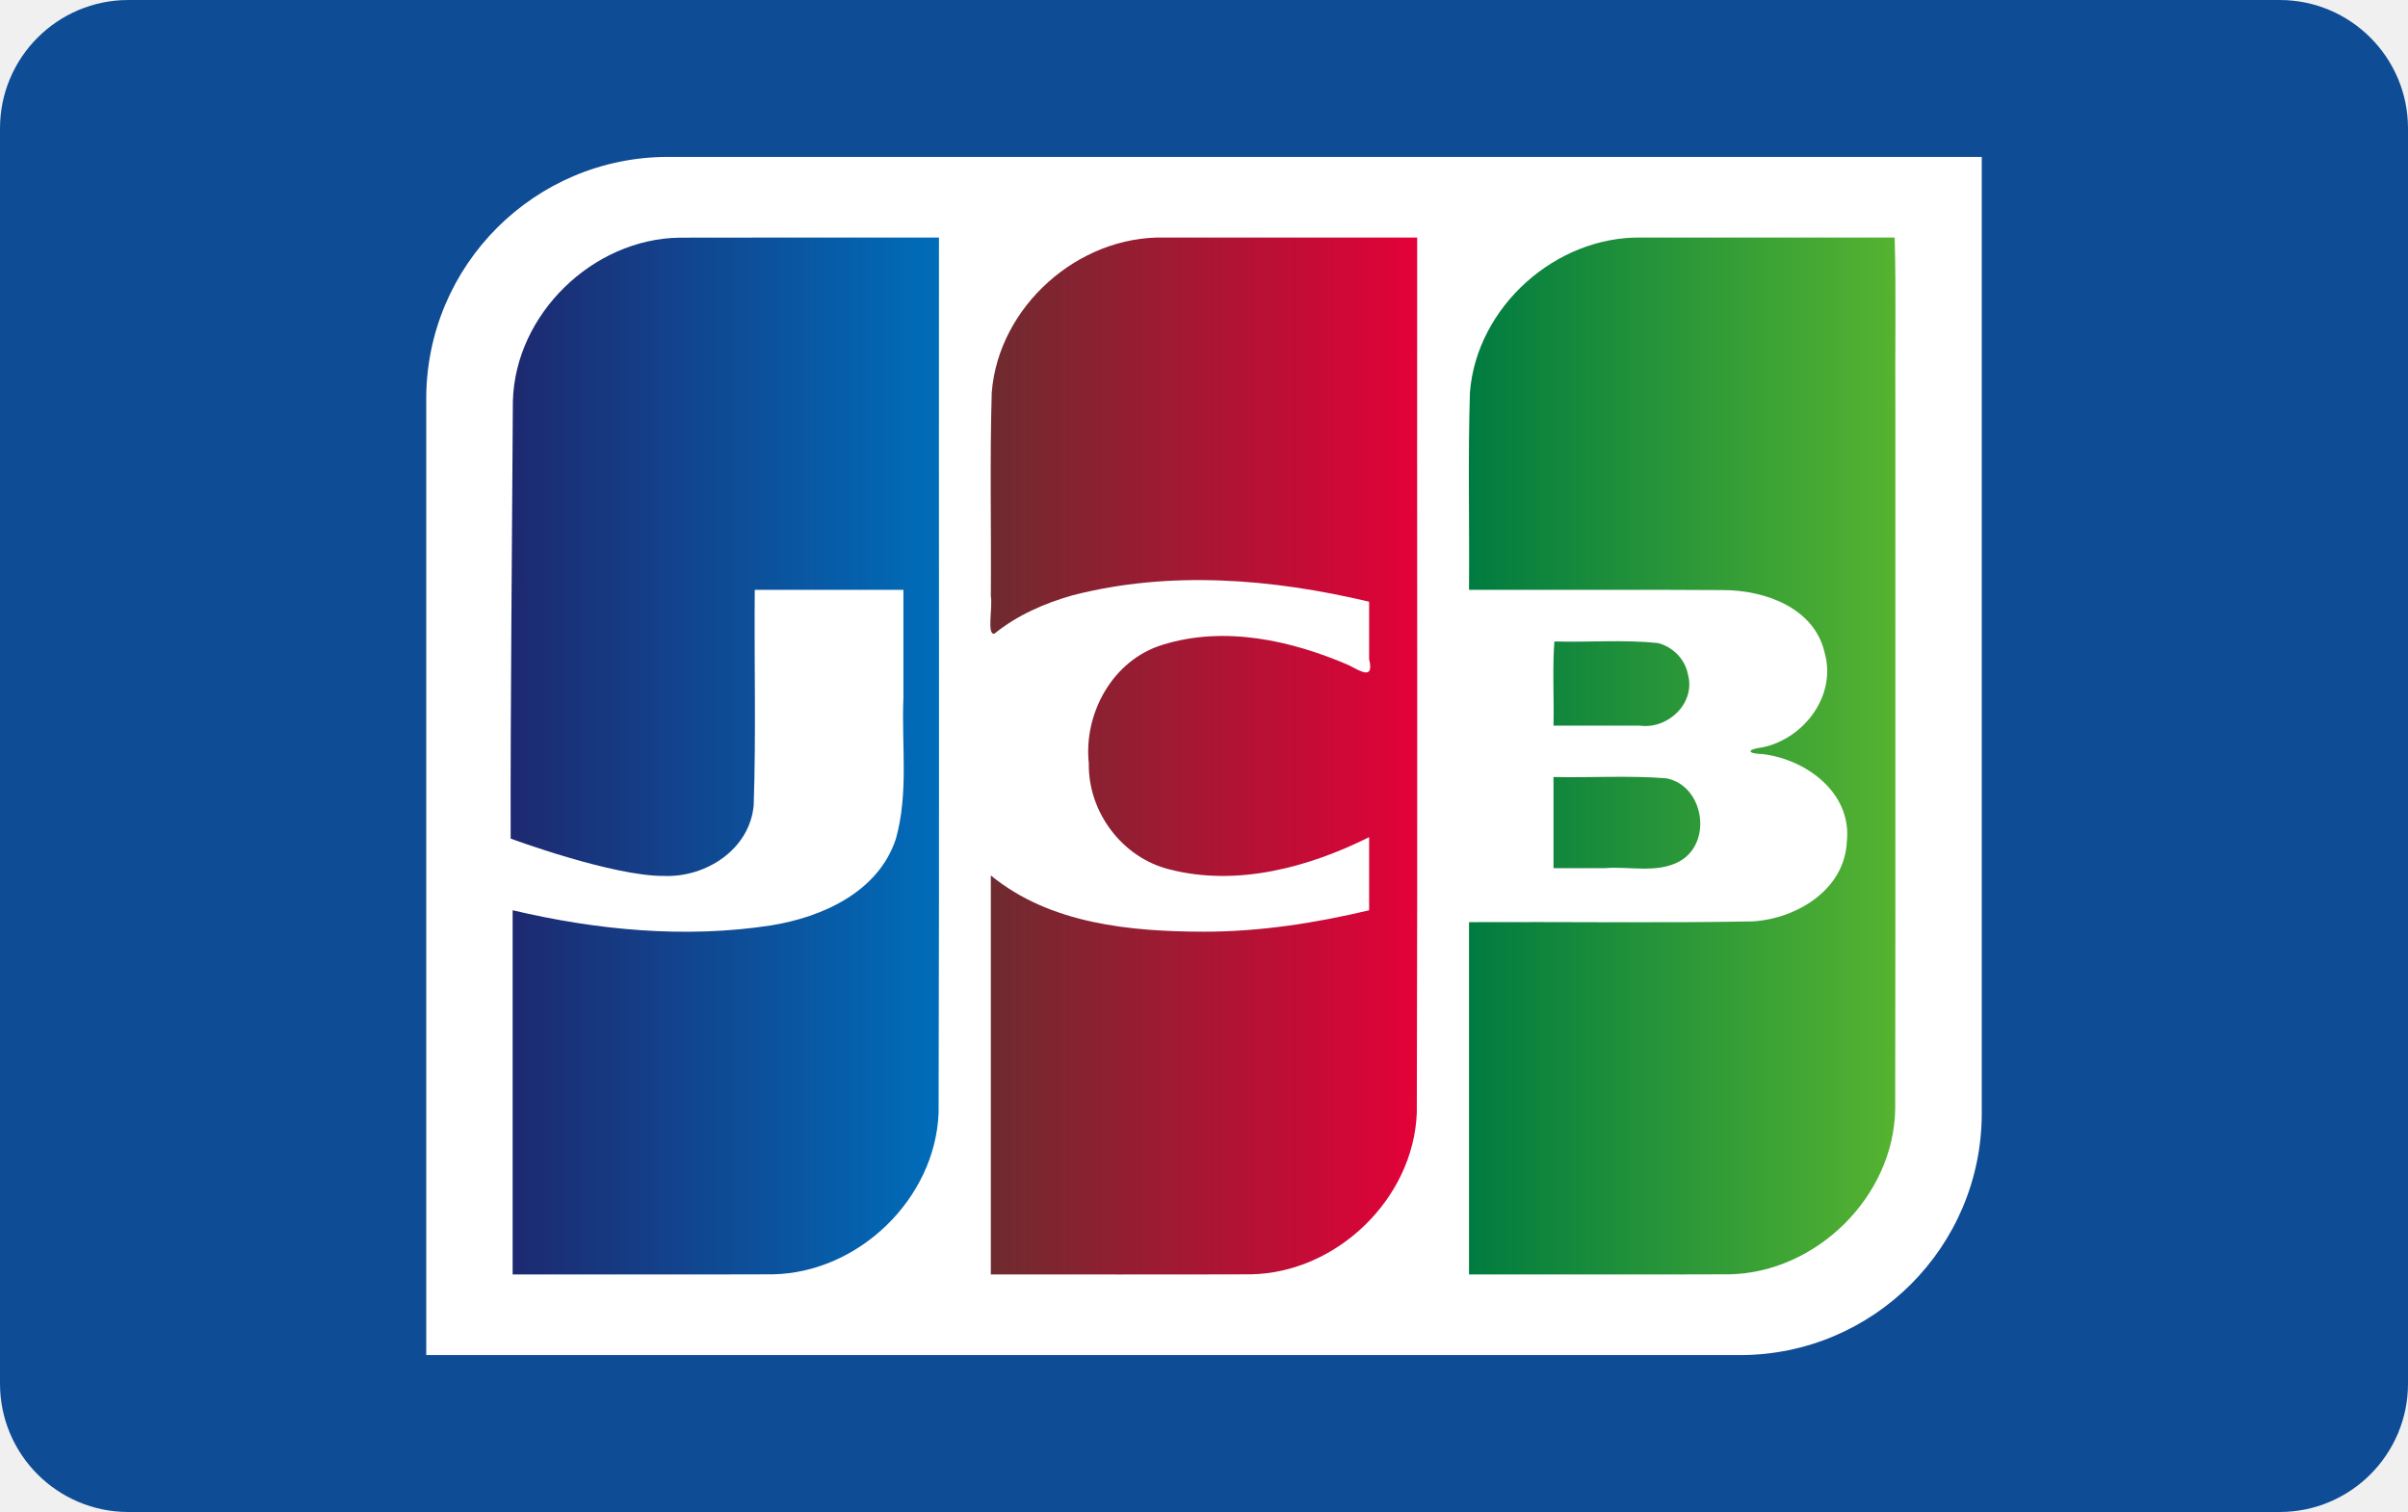
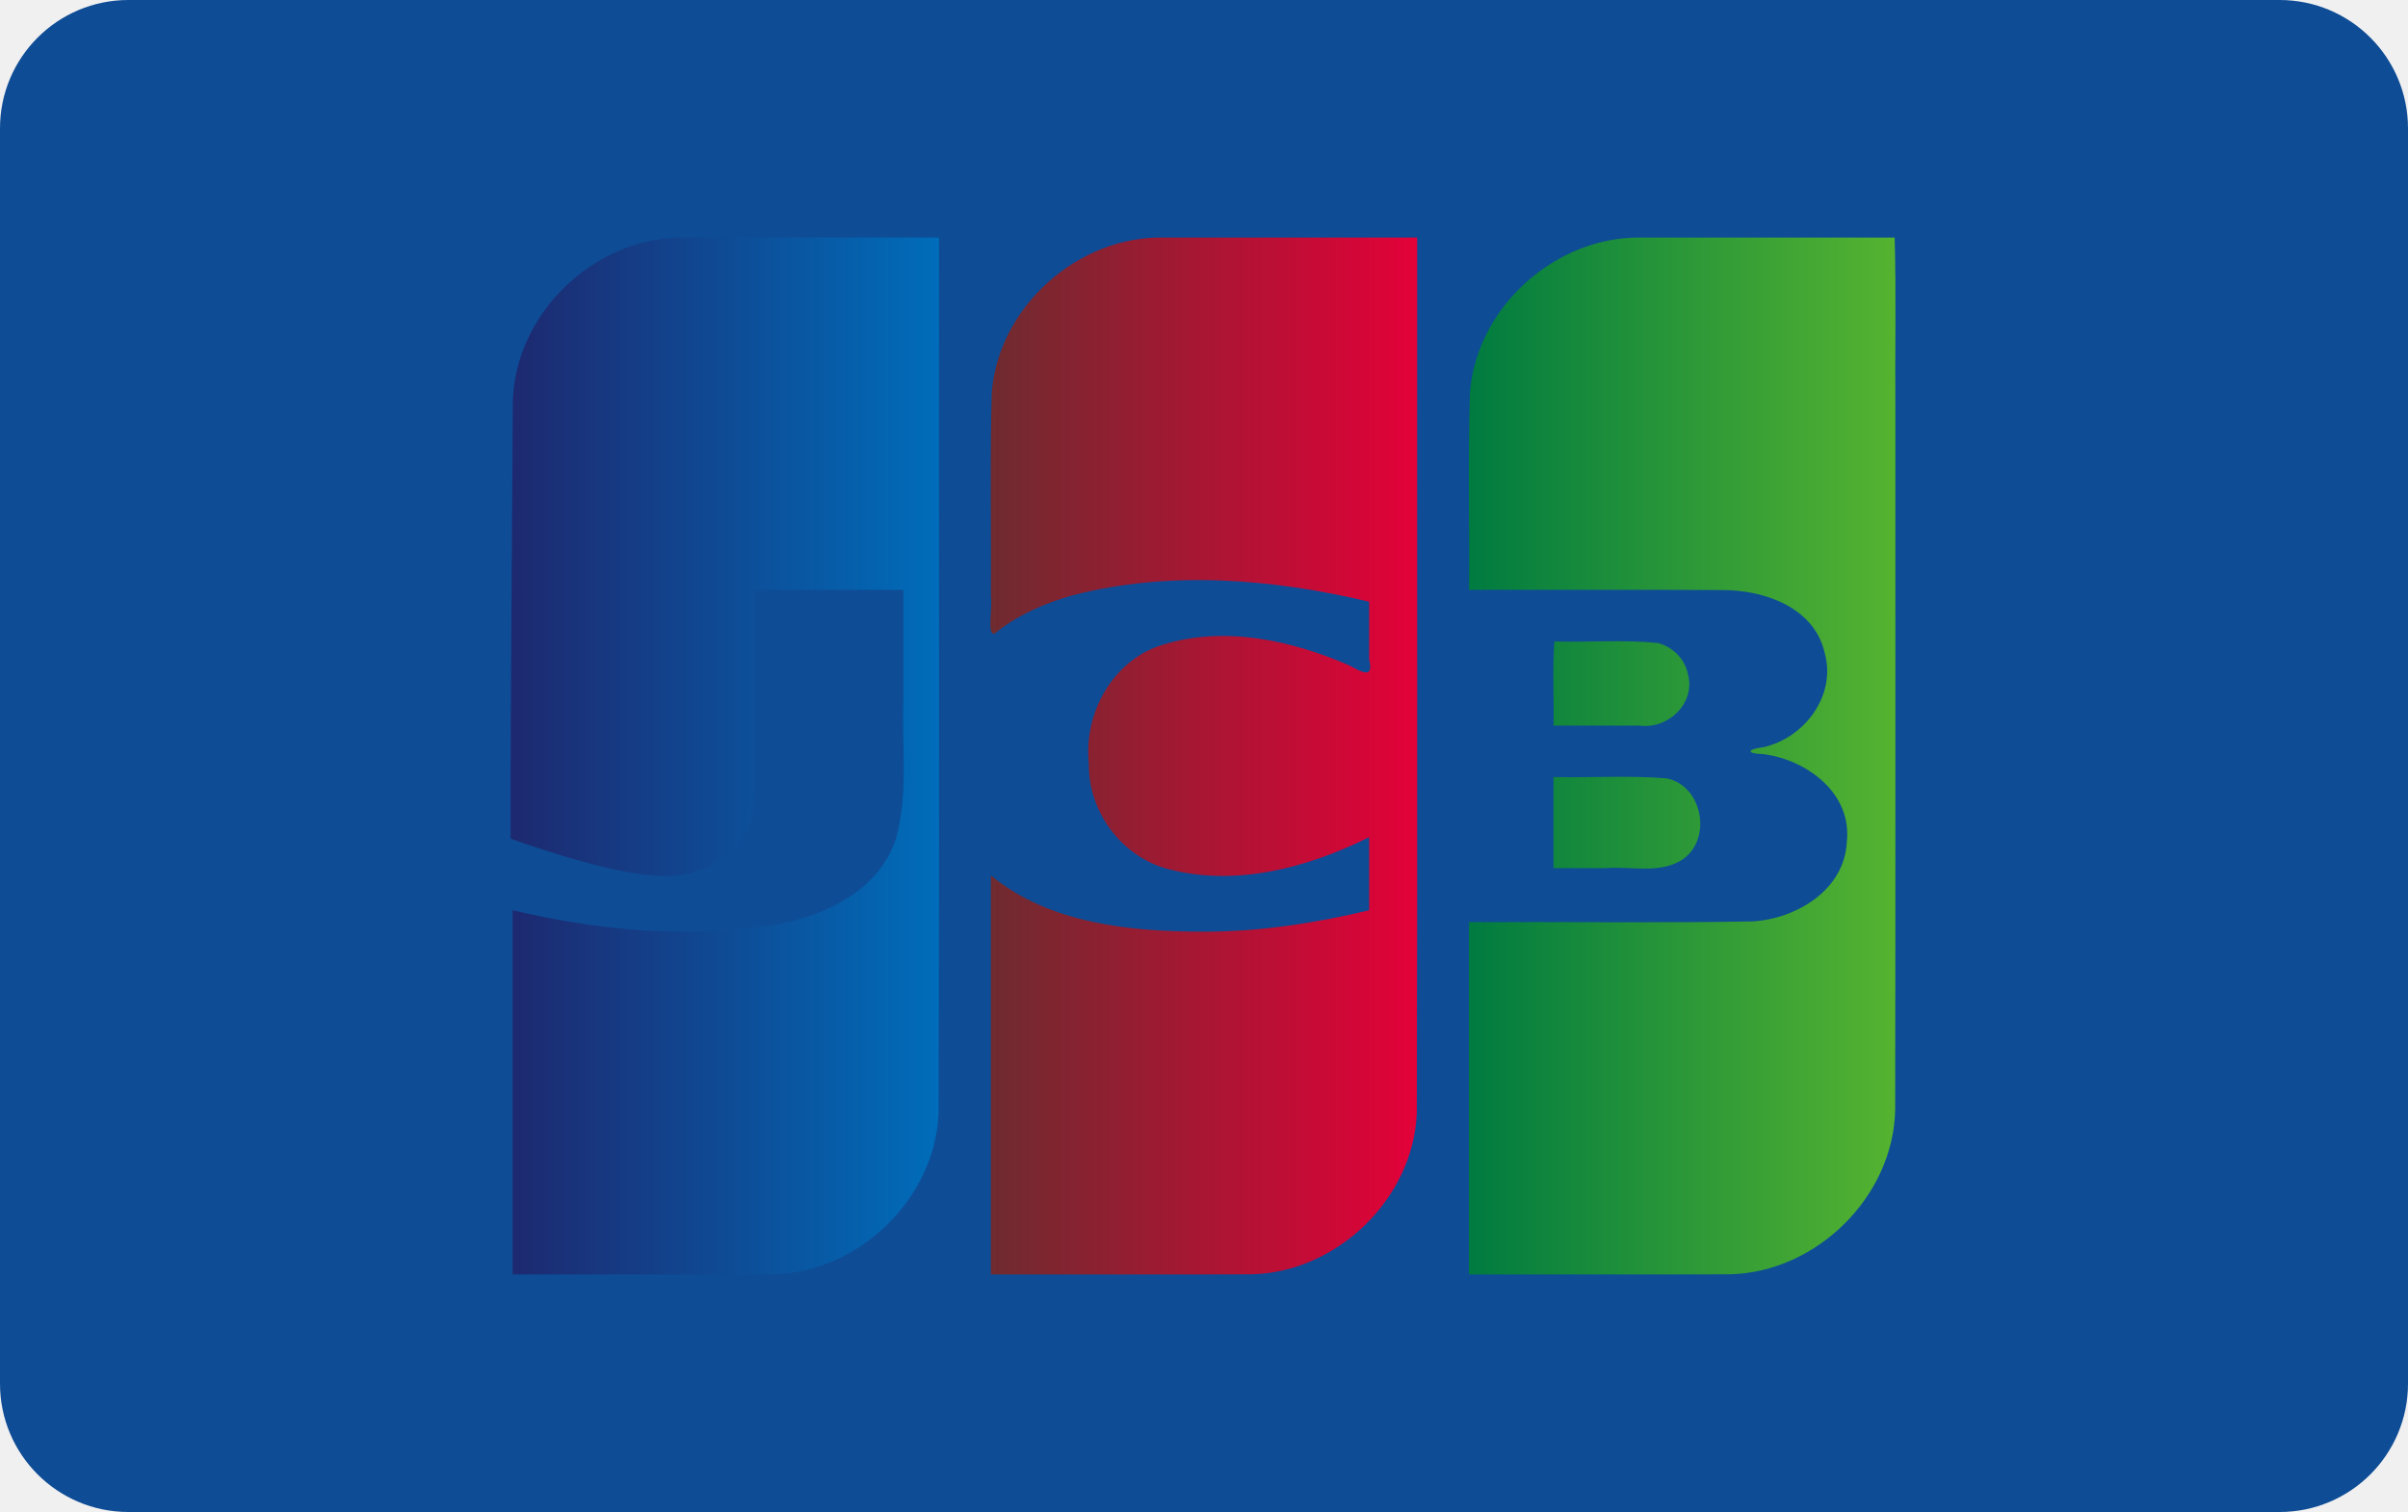
<svg xmlns="http://www.w3.org/2000/svg" width="750px" height="471px" viewBox="0 0 750 471" version="1.1">
  <defs>
    <linearGradient x1="0.032%" y1="50%" x2="99.974%" y2="50%" id="linearGradient-1">
      <stop stop-color="#007B40" offset="0%" />
      <stop stop-color="#55B330" offset="100%" />
    </linearGradient>
    <linearGradient x1="0.472%" y1="50%" x2="99.986%" y2="50%" id="linearGradient-2">
      <stop stop-color="#1D2970" offset="0%" />
      <stop stop-color="#006DBA" offset="100%" />
    </linearGradient>
    <linearGradient x1="0.114%" y1="50.001%" x2="99.986%" y2="50.001%" id="linearGradient-3">
      <stop stop-color="#6E2B2F" offset="0%" />
      <stop stop-color="#E30138" offset="100%" />
    </linearGradient>
  </defs>
  <g id="Page-1" stroke="none" stroke-width="1" fill="none" fill-rule="evenodd">
    <g id="jcb">
      <rect id="Rectangle-1" fill="#0E4C96" x="0" y="0" width="750" height="471" rx="40" />
-       <path d="M617.243,346.766 C617.243,388.381 583.515,422.126 541.883,422.126 L132.757,422.126 L132.757,124.245 C132.757,82.619 166.49,48.874 208.122,48.874 L617.243,48.874 L617.243,346.766 L617.243,346.766 L617.243,346.766 Z" id="path3494" fill="#FFFFFF" />
+       <path d="M617.243,346.766 C617.243,388.381 583.515,422.126 541.883,422.126 L132.757,422.126 L132.757,124.245 C132.757,82.619 166.49,48.874 208.122,48.874 L617.243,48.874 L617.243,346.766 L617.243,346.766 L617.243,346.766 Z" id="path3494" fill="#FAFAFAFAFAFA" />
      <path d="M483.859,242.045 C495.543,242.298 507.296,241.529 518.936,242.445 C530.723,244.646 533.564,262.488 523.092,268.333 C515.951,272.182 507.459,269.765 499.713,270.446 L483.859,270.446 L483.859,242.045 L483.859,242.045 Z M525.692,209.9 C528.288,219.065 519.454,227.292 510.626,226.031 L483.859,226.031 C484.044,217.388 483.491,208.009 484.131,199.822 C494.855,200.123 505.68,199.206 516.34,200.302 C520.922,201.452 524.754,205.218 525.692,209.9 L525.692,209.9 Z M590.12,73.997 C590.618,91.498 590.191,109.924 590.334,127.78 C590.299,200.376 590.406,272.974 590.279,345.569 C589.81,372.777 565.697,396.414 538.679,396.957 C511.633,397.068 484.584,396.973 457.537,397.004 L457.537,287.253 C487.007,287.1 516.496,287.561 545.954,287.022 C559.621,286.163 574.586,277.146 575.223,262.107 C576.834,247.005 562.592,236.557 549.071,234.906 C543.873,234.771 544.027,233.391 549.071,232.789 C561.963,230.002 572.091,216.656 568.297,203.29 C565.061,189.232 549.524,183.791 536.6,183.818 C510.249,183.639 483.891,183.792 457.537,183.741 C457.709,163.252 457.183,142.741 457.823,122.267 C459.91,95.551 484.629,73.52 511.27,73.998 C537.553,73.997 563.838,73.998 590.12,73.997 L590.12,73.997 Z" id="path3496" fill="url(#linearGradient-1)" />
      <path d="M159.74,125.04 C160.414,97.877 184.629,74.429 211.615,74.033 C238.559,73.95 265.506,74.021 292.452,73.997 C292.378,164.882 292.6,255.774 292.34,346.655 C291.302,373.489 267.351,396.489 240.661,396.962 C213.665,397.061 186.666,396.976 159.669,397.004 L159.669,283.551 C185.892,289.745 213.391,292.383 240.142,288.272 C256.135,285.697 273.63,277.848 279.044,261.258 C283.03,247.066 280.786,232.132 281.378,217.566 L281.378,183.742 L235.081,183.742 C234.873,206.112 235.507,228.522 234.746,250.867 C233.498,264.601 219.9,273.327 206.946,272.862 C190.88,273.031 159.048,261.222 159.048,261.222 C158.967,219.305 159.514,166.814 159.74,125.04 L159.74,125.04 Z" id="path3498" fill="url(#linearGradient-2)" />
      <path d="M309.72,197.39 C307.286,197.907 309.229,189.089 308.606,185.744 C308.772,164.594 308.26,143.421 308.89,122.286 C310.973,95.457 335.881,73.37 362.629,73.998 L441.395,73.998 C441.321,164.882 441.542,255.773 441.283,346.654 C440.244,373.488 416.291,396.487 389.602,396.962 C362.605,397.062 335.605,396.977 308.606,397.005 L308.606,272.708 C327.046,287.836 352.106,290.192 375.078,290.233 C392.395,290.227 409.612,287.558 426.428,283.563 L426.428,260.79 C407.475,270.237 385.195,276.236 364.185,270.808 C349.529,267.157 338.891,252.997 339.129,237.872 C337.43,222.144 346.653,205.537 362.11,200.861 C381.301,194.853 402.218,199.448 420.206,207.259 C424.061,209.277 427.971,211.78 426.428,205.338 L426.428,187.438 C396.344,180.281 364.327,177.646 334.099,185.434 C325.351,187.902 316.828,191.645 309.72,197.39 L309.72,197.39 Z" id="path3500" fill="url(#linearGradient-3)" />
    </g>
  </g>
</svg>
